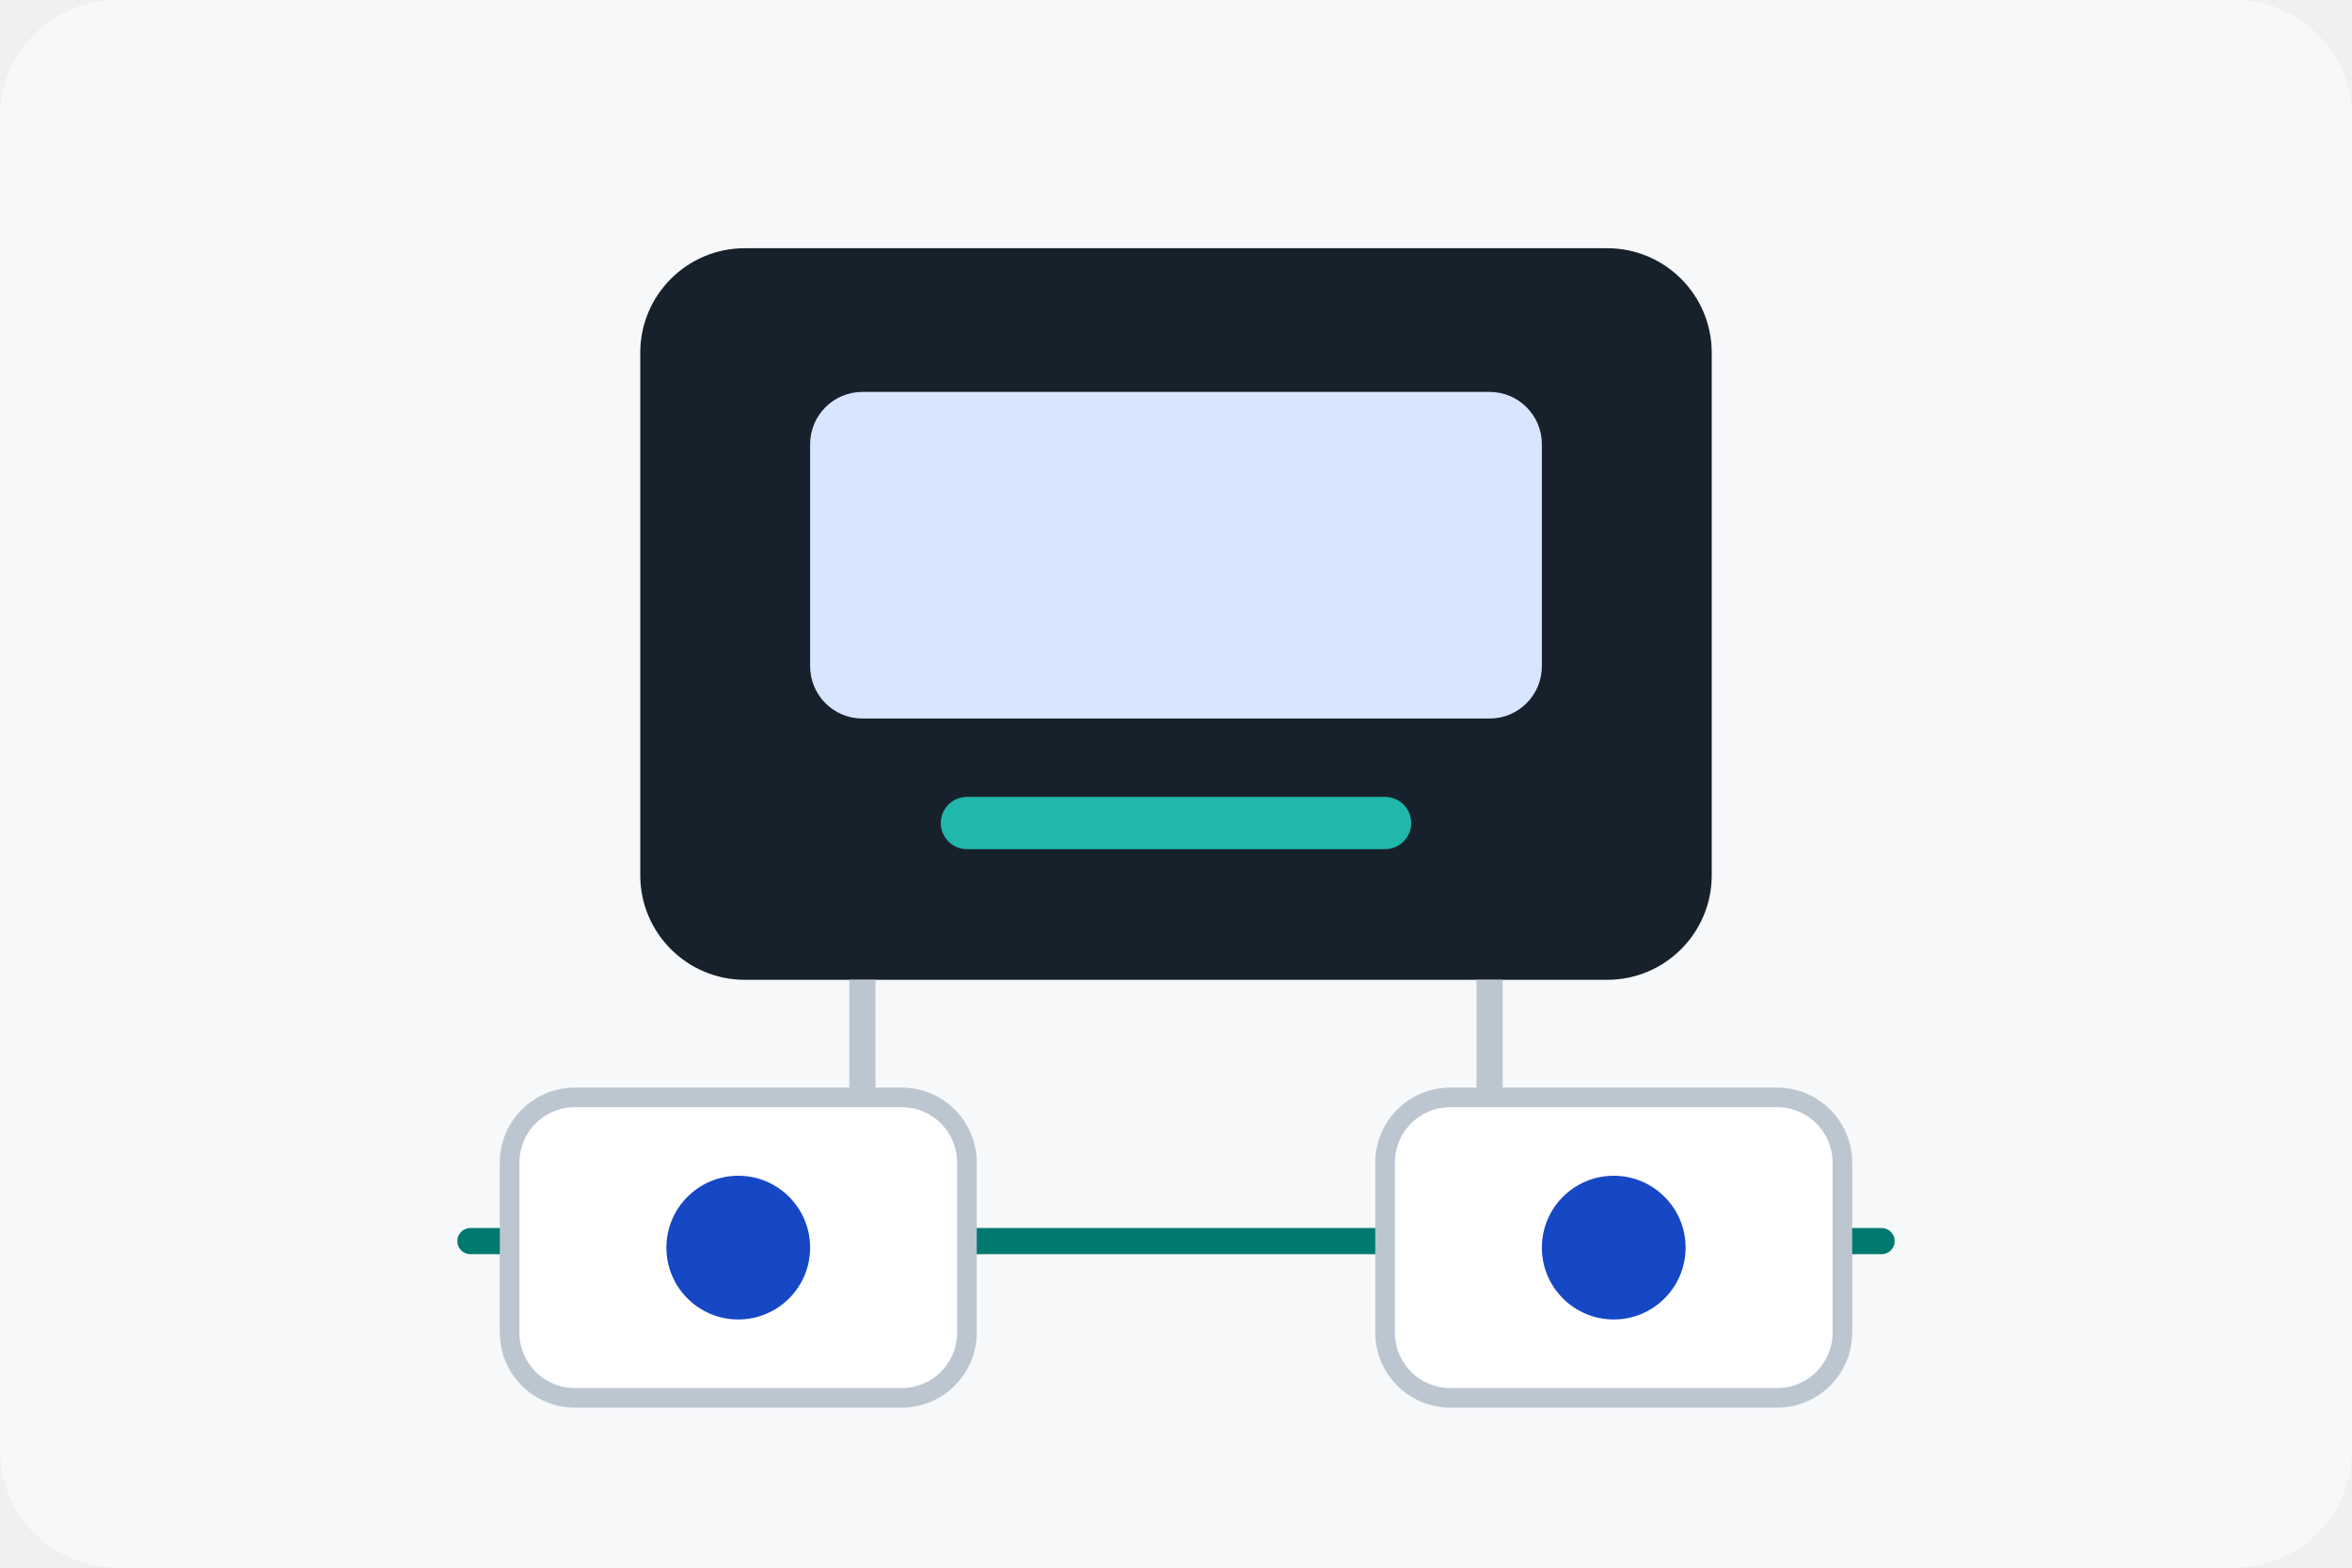
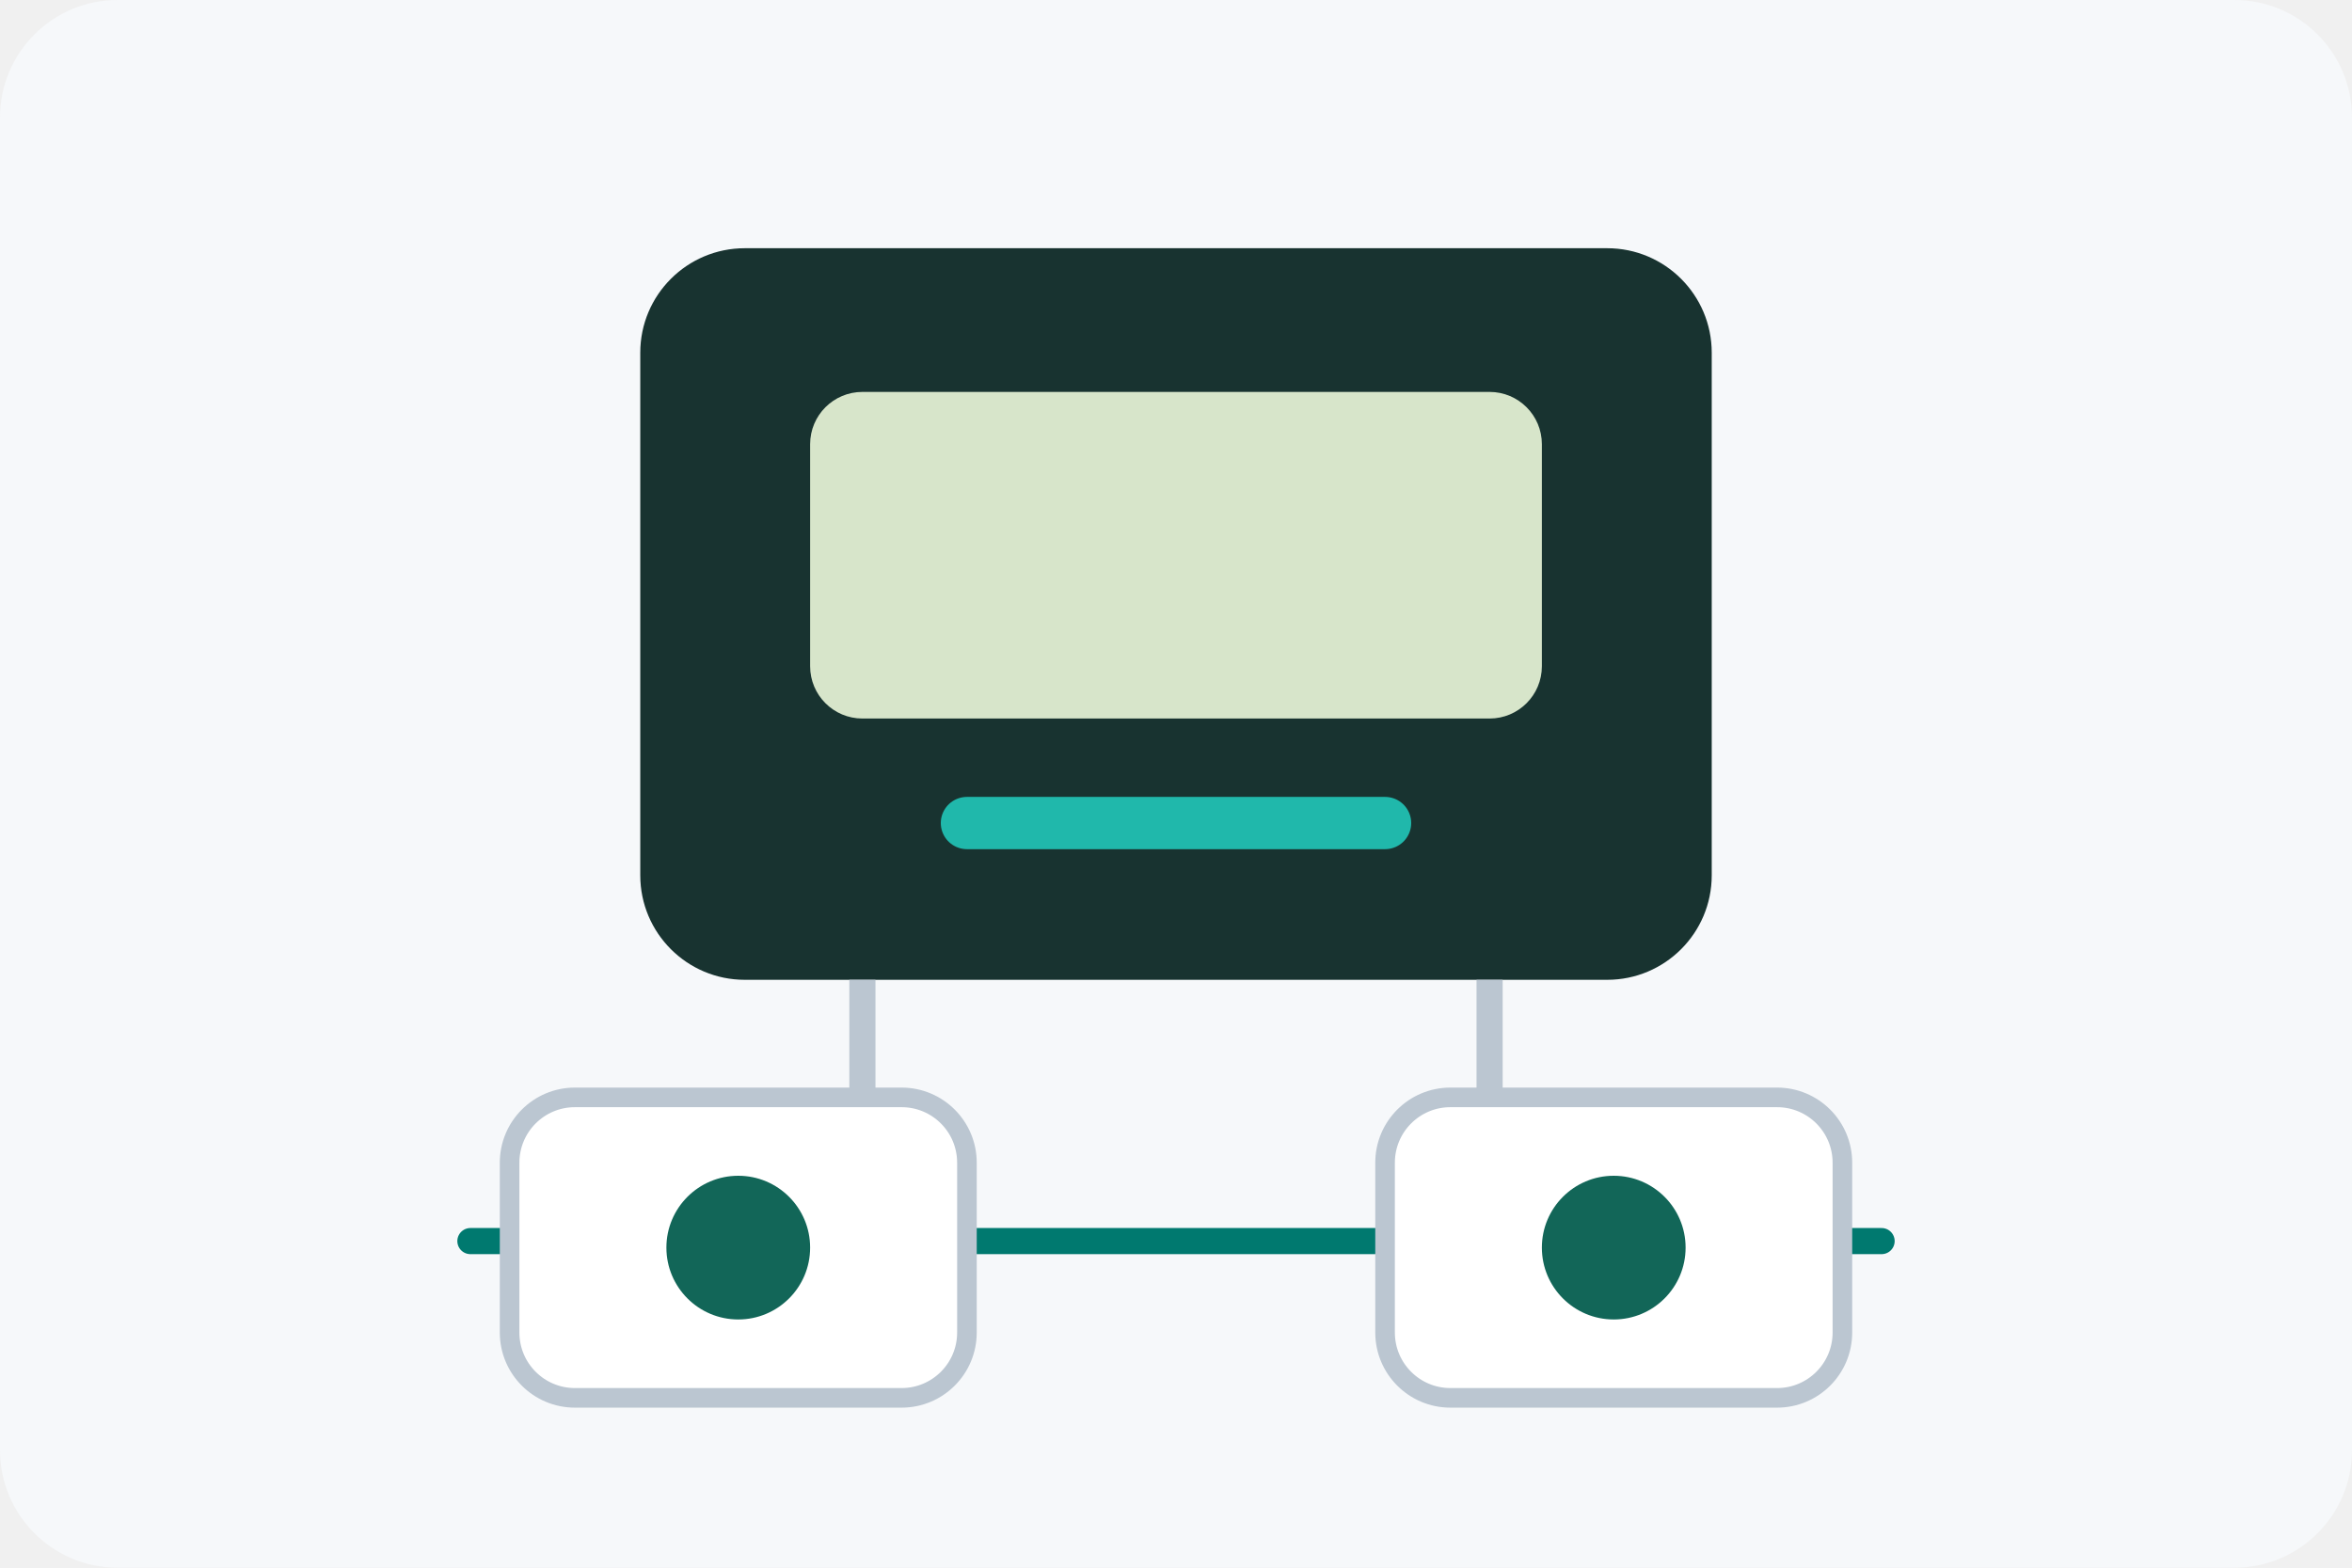
<svg xmlns="http://www.w3.org/2000/svg" viewBox="0 0 360 240" role="img" aria-labelledby="title desc">
  <rect width="360" height="240" rx="18" fill="#f6f8fa" />
  <path d="M72 190h216" stroke="#00796f" stroke-width="4" stroke-linecap="round" />
-   <rect x="98" y="38" width="164" height="112" rx="16" fill="#17212b" />
-   <rect x="124" y="60" width="112" height="50" rx="8" fill="#d8e5ff" />
+   <rect x="98" y="38" width="164" height="112" rx="16" fill="#183330" />
+   <rect x="124" y="60" width="112" height="50" rx="8" fill="#d7e5ca" />
  <path d="M148 126h64" stroke="#20b8ab" stroke-width="8" stroke-linecap="round" />
  <path d="M132 150v24M228 150v24" stroke="#bbc6d1" stroke-width="4" />
  <rect x="78" y="168" width="70" height="46" rx="10" fill="#fff" stroke="#bbc6d1" stroke-width="3" />
  <rect x="212" y="168" width="70" height="46" rx="10" fill="#fff" stroke="#bbc6d1" stroke-width="3" />
-   <circle cx="113" cy="191" r="11" fill="#1647c5" />
-   <circle cx="247" cy="191" r="11" fill="#1647c5" />
+   <circle cx="113" cy="191" r="11" fill="#126658" />
+   <circle cx="247" cy="191" r="11" fill="#126658" />
</svg>
